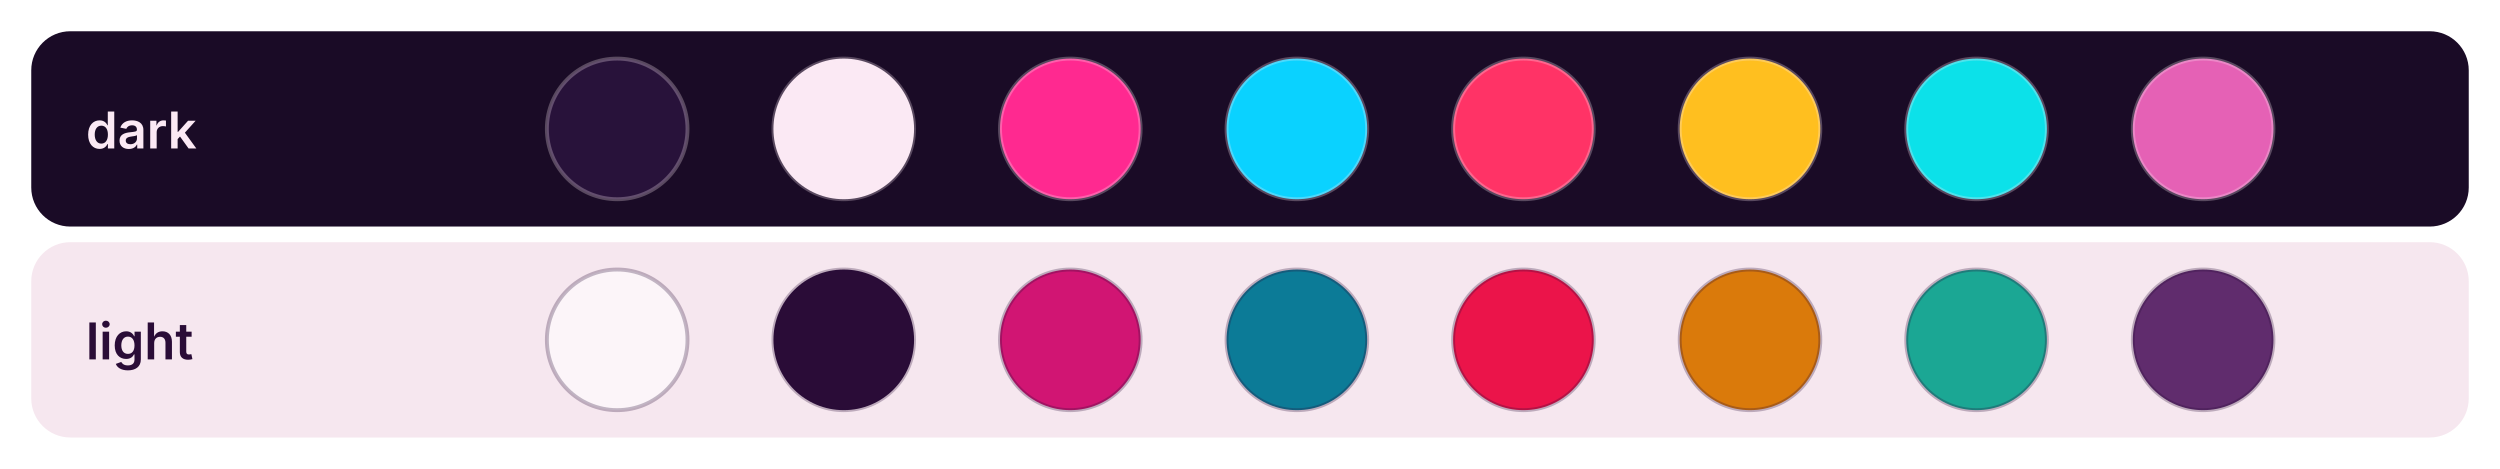
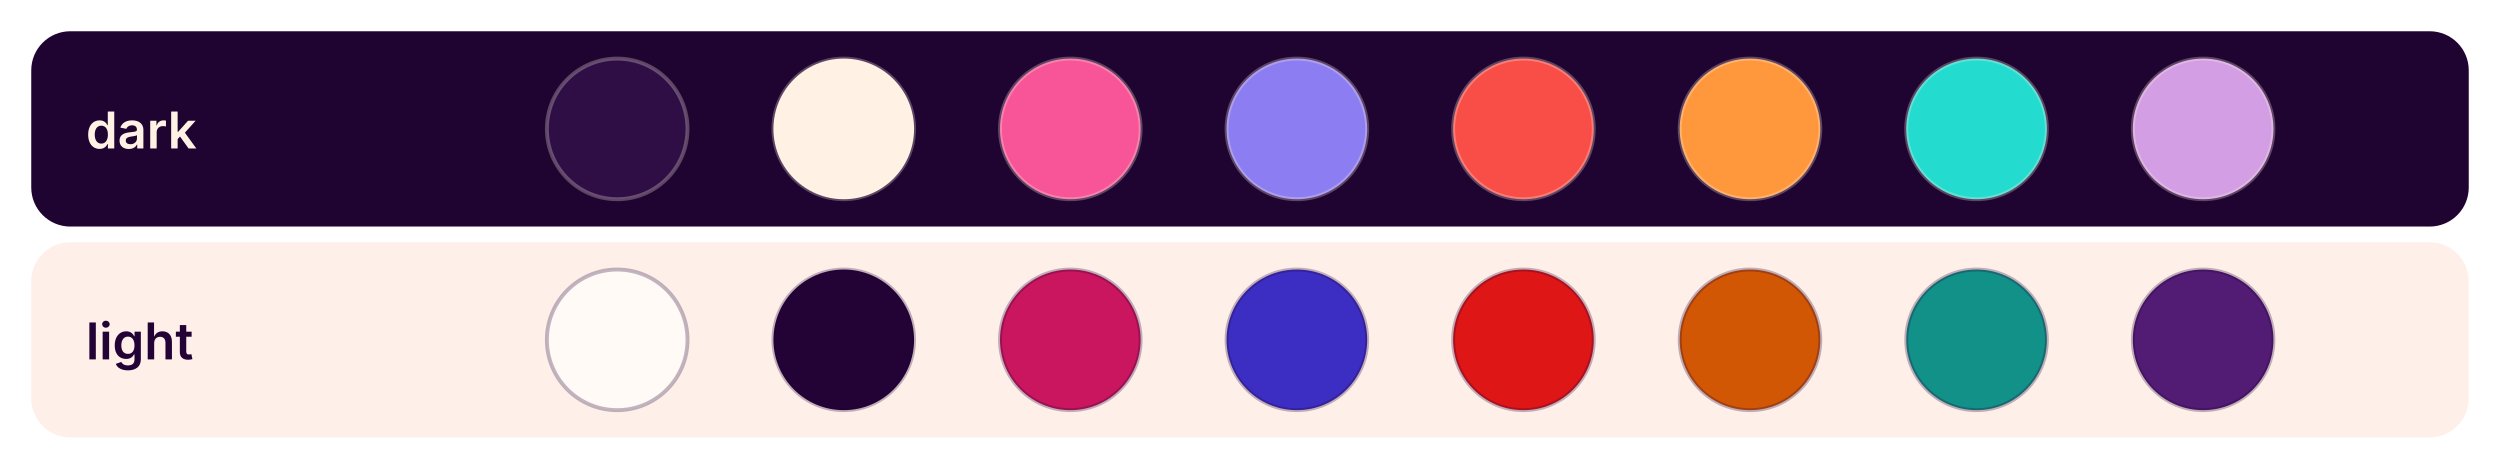
<svg xmlns="http://www.w3.org/2000/svg" viewBox="0 0 640 120" width="640" height="120" role="img">
-   <rect x="8" y="8" width="624" height="50" rx="10" fill="#1a0b26" />
-   <text x="22" y="38" font-family="ui-sans-serif,system-ui,-apple-system,Segoe UI,sans-serif" font-size="13" font-weight="600" fill="#fbe9f4">dark</text>
-   <circle cx="158" cy="33" r="18" fill="#28123a" stroke="#fbe9f4" stroke-opacity=".28" />
-   <circle cx="216" cy="33" r="18" fill="#fbe9f4" stroke="#fbe9f4" stroke-opacity=".28" />
-   <circle cx="274" cy="33" r="18" fill="#ff2990" stroke="#fbe9f4" stroke-opacity=".28" />
-   <circle cx="332" cy="33" r="18" fill="#0ad2ff" stroke="#fbe9f4" stroke-opacity=".28" />
-   <circle cx="390" cy="33" r="18" fill="#ff3366" stroke="#fbe9f4" stroke-opacity=".28" />
-   <circle cx="448" cy="33" r="18" fill="#ffbf1f" stroke="#fbe9f4" stroke-opacity=".28" />
-   <circle cx="506" cy="33" r="18" fill="#0ce1e9" stroke="#fbe9f4" stroke-opacity=".28" />
-   <circle cx="564" cy="33" r="18" fill="#e561b5" stroke="#fbe9f4" stroke-opacity=".28" />
-   <rect x="8" y="62" width="624" height="50" rx="10" fill="#f6e7ef" />
-   <text x="22" y="92" font-family="ui-sans-serif,system-ui,-apple-system,Segoe UI,sans-serif" font-size="13" font-weight="600" fill="#2a0c37">light</text>
-   <circle cx="158" cy="87" r="18" fill="#fcf5f9" stroke="#2a0c37" stroke-opacity=".28" />
-   <circle cx="216" cy="87" r="18" fill="#2a0c37" stroke="#2a0c37" stroke-opacity=".28" />
-   <circle cx="274" cy="87" r="18" fill="#d11573" stroke="#2a0c37" stroke-opacity=".28" />
-   <circle cx="332" cy="87" r="18" fill="#0c7b97" stroke="#2a0c37" stroke-opacity=".28" />
-   <circle cx="390" cy="87" r="18" fill="#eb144a" stroke="#2a0c37" stroke-opacity=".28" />
-   <circle cx="448" cy="87" r="18" fill="#da7a0b" stroke="#2a0c37" stroke-opacity=".28" />
-   <circle cx="506" cy="87" r="18" fill="#1ba794" stroke="#2a0c37" stroke-opacity=".28" />
-   <circle cx="564" cy="87" r="18" fill="#602c6d" stroke="#2a0c37" stroke-opacity=".28" />
+   <rect x="8" y="8" width="624" height="50" rx="10" fill="#1f0330" />
+   <text x="22" y="38" font-family="ui-sans-serif,system-ui,-apple-system,Segoe UI,sans-serif" font-size="13" font-weight="600" fill="#fff2e5">dark</text>
+   <circle cx="158" cy="33" r="18" fill="#2f0d45" stroke="#fff2e5" stroke-opacity=".28" />
+   <circle cx="216" cy="33" r="18" fill="#fff2e5" stroke="#fff2e5" stroke-opacity=".28" />
+   <circle cx="274" cy="33" r="18" fill="#f85498" stroke="#fff2e5" stroke-opacity=".28" />
+   <circle cx="332" cy="33" r="18" fill="#8d7df2" stroke="#fff2e5" stroke-opacity=".28" />
+   <circle cx="390" cy="33" r="18" fill="#f94e48" stroke="#fff2e5" stroke-opacity=".28" />
+   <circle cx="448" cy="33" r="18" fill="#ff983d" stroke="#fff2e5" stroke-opacity=".28" />
+   <circle cx="506" cy="33" r="18" fill="#24dbcf" stroke="#fff2e5" stroke-opacity=".28" />
+   <circle cx="564" cy="33" r="18" fill="#d49ee5" stroke="#fff2e5" stroke-opacity=".28" />
+   <rect x="8" y="62" width="624" height="50" rx="10" fill="#fef0e9" />
+   <text x="22" y="92" font-family="ui-sans-serif,system-ui,-apple-system,Segoe UI,sans-serif" font-size="13" font-weight="600" fill="#230236">light</text>
+   <circle cx="158" cy="87" r="18" fill="#fffaf6" stroke="#230236" stroke-opacity=".28" />
+   <circle cx="216" cy="87" r="18" fill="#230236" stroke="#230236" stroke-opacity=".28" />
+   <circle cx="274" cy="87" r="18" fill="#ca165e" stroke="#230236" stroke-opacity=".28" />
+   <circle cx="332" cy="87" r="18" fill="#3c2ec2" stroke="#230236" stroke-opacity=".28" />
+   <circle cx="390" cy="87" r="18" fill="#df1616" stroke="#230236" stroke-opacity=".28" />
+   <circle cx="448" cy="87" r="18" fill="#d25704" stroke="#230236" stroke-opacity=".28" />
+   <circle cx="506" cy="87" r="18" fill="#129189" stroke="#230236" stroke-opacity=".28" />
+   <circle cx="564" cy="87" r="18" fill="#521b74" stroke="#230236" stroke-opacity=".28" />
</svg>
